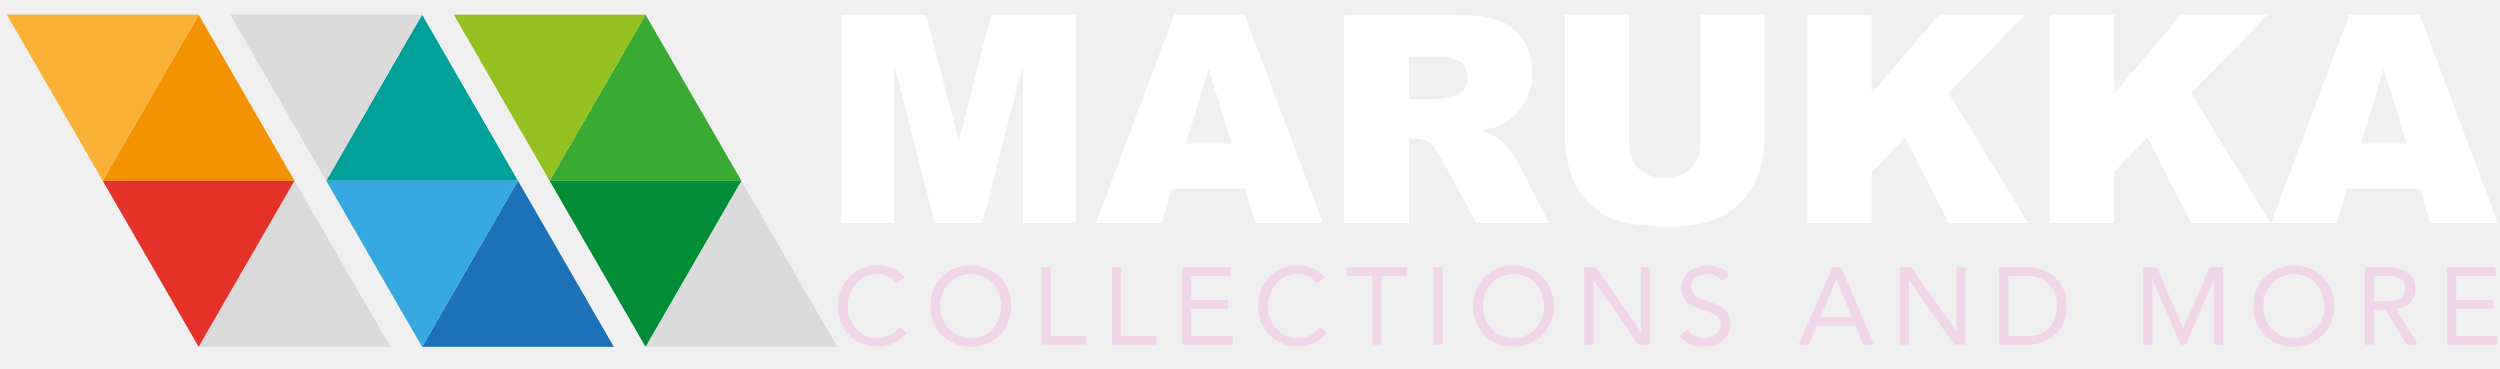
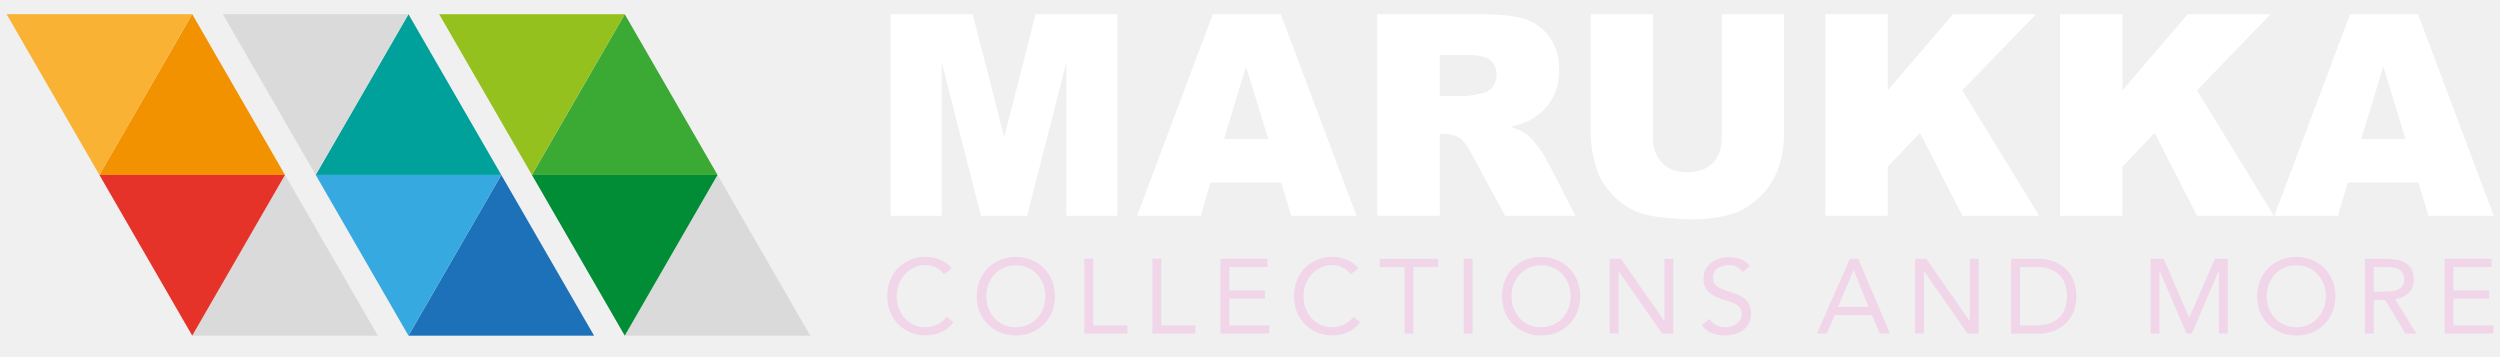
- <svg xmlns="http://www.w3.org/2000/svg" viewBox="0 0 412.34 60.72">
+ <svg xmlns="http://www.w3.org/2000/svg" viewBox="0 0 426.05 60.72">
  <path d="m32.76 2.42-15.82 27.39h31.63z" fill="#f39200" />
  <path d="m48.57 29.81-15.81 27.39h31.63z" fill="#dadada" />
  <path d="m16.94 29.81 15.82-27.39h-31.63z" fill="#f9b233" />
  <path d="m32.76 57.2 15.81-27.39h-31.63z" fill="#e6332a" />
  <path d="m69.61 2.42-15.81 27.39h31.63z" fill="#00a19a" />
  <path d="m85.43 29.81-15.82 27.39h31.63z" fill="#1d71b8" />
  <path d="m53.8 29.81 15.81-27.39h-31.63z" fill="#dadada" />
  <path d="m69.61 57.2 15.82-27.39h-31.63z" fill="#36a9e1" />
  <path d="m106.47 2.42-15.82 27.39h31.63z" fill="#3aaa35" />
  <path d="m122.28 29.81-15.81 27.39h31.62z" fill="#dadada" />
  <path d="m90.65 29.81 15.82-27.39h-31.63z" fill="#95c11f" />
  <path d="m106.47 57.2 15.81-27.39h-31.63z" fill="#008d36" />
-   <path d="m138.8 2.42h13.96l5.38 20.91 5.35-20.91h13.95v34.36h-8.7v-26.2l-6.7 26.2h-7.87l-6.69-26.2v26.2h-8.7v-34.36z" fill="#fff" />
-   <path d="m205.34 31.11h-12.05l-1.67 5.67h-10.84l12.91-34.36h11.58l12.91 34.36h-11.12zm-2.2-7.43-3.79-12.35-3.75 12.35h7.55z" fill="#fff" />
-   <path d="m221.7 36.78v-34.36h17.7c3.28 0 5.79.28 7.52.84s3.13 1.61 4.2 3.13 1.59 3.38 1.59 5.57c0 1.91-.41 3.55-1.22 4.93s-1.93 2.5-3.35 3.36c-.91.55-2.15 1-3.73 1.36 1.27.42 2.19.84 2.76 1.27.39.28.96.88 1.7 1.81s1.24 1.63 1.49 2.13l5.14 9.96h-12l-5.67-10.5c-.72-1.36-1.36-2.24-1.92-2.65-.77-.53-1.63-.8-2.6-.8h-.94v13.95h-10.66zm10.66-20.43h4.48c.48 0 1.42-.16 2.81-.47.7-.14 1.28-.5 1.72-1.08s.67-1.24.67-1.99c0-1.11-.35-1.96-1.05-2.55s-2.02-.89-3.96-.89h-4.66v6.98z" fill="#fff" />
-   <path d="m280.43 2.42h10.59v20.47c0 2.03-.32 3.95-.95 5.75s-1.62 3.38-2.98 4.73-2.77 2.3-4.25 2.85c-2.06.76-4.54 1.15-7.43 1.15-1.67 0-3.5-.12-5.47-.35-1.98-.23-3.63-.7-4.96-1.39s-2.54-1.68-3.64-2.96-1.86-2.6-2.26-3.96c-.66-2.19-.98-4.12-.98-5.81v-20.48h10.59v20.96c0 1.87.52 3.34 1.56 4.39s2.48 1.58 4.32 1.58 3.26-.52 4.3-1.56 1.56-2.51 1.56-4.41z" fill="#fff" />
-   <path d="m298.1 2.42h10.62v12.98l11.12-12.98h14.12l-12.54 12.97 13.1 21.39h-13.08l-7.24-14.13-5.49 5.75v8.38h-10.62v-34.36z" fill="#fff" />
-   <path d="m338.09 2.42h10.62v12.98l11.12-12.98h14.12l-12.54 12.97 13.1 21.39h-13.08l-7.24-14.13-5.49 5.75v8.38h-10.62v-34.36z" fill="#fff" />
-   <path d="m399.15 31.11h-12.05l-1.67 5.67h-10.84l12.91-34.36h11.58l12.91 34.36h-11.12zm-2.2-7.43-3.79-12.35-3.75 12.35h7.55z" fill="#fff" />
+   <path d="m151.8 2.42h13.96l5.38 20.91 5.35-20.91h13.95v34.36h-8.7v-26.2l-6.7 26.2h-7.87l-6.69-26.2v26.2h-8.7v-34.36z" fill="#fff" />
+   <path d="m218.34 31.11h-12.05l-1.67 5.67h-10.84l12.91-34.36h11.58l12.91 34.36h-11.12zm-2.2-7.43-3.79-12.35-3.75 12.35h7.55z" fill="#fff" />
+   <path d="m234.7 36.78v-34.36h17.7c3.28 0 5.79.28 7.52.84s3.13 1.61 4.2 3.13 1.59 3.38 1.59 5.57c0 1.91-.41 3.55-1.22 4.93s-1.93 2.5-3.35 3.36c-.91.55-2.15 1-3.73 1.36 1.27.42 2.19.84 2.76 1.27.39.28.96.88 1.7 1.81s1.24 1.63 1.49 2.13l5.14 9.96h-12l-5.67-10.5c-.72-1.36-1.36-2.24-1.92-2.65-.77-.53-1.63-.8-2.6-.8h-.94v13.95h-10.66zm10.66-20.43h4.48c.48 0 1.42-.16 2.81-.47.7-.14 1.28-.5 1.72-1.08s.67-1.24.67-1.99c0-1.11-.35-1.96-1.05-2.55s-2.02-.89-3.96-.89h-4.66v6.98z" fill="#fff" />
+   <path d="m293.43 2.42h10.59v20.47c0 2.03-.32 3.95-.95 5.75s-1.62 3.38-2.98 4.73-2.77 2.3-4.25 2.85c-2.06.76-4.54 1.15-7.43 1.15-1.67 0-3.5-.12-5.47-.35-1.98-.23-3.63-.7-4.96-1.39s-2.54-1.68-3.64-2.96-1.86-2.6-2.26-3.96c-.66-2.19-.98-4.12-.98-5.81v-20.48h10.59v20.96c0 1.87.52 3.34 1.56 4.39s2.48 1.58 4.32 1.58 3.26-.52 4.3-1.56 1.56-2.51 1.56-4.41z" fill="#fff" />
+   <path d="m311.1 2.42h10.62v12.98l11.12-12.98h14.12l-12.54 12.97 13.1 21.39h-13.08l-7.24-14.13-5.49 5.75v8.38h-10.62v-34.36z" fill="#fff" />
+   <path d="m351.09 2.42h10.62v12.98l11.12-12.98h14.12l-12.54 12.97 13.1 21.39h-13.08l-7.24-14.13-5.49 5.75v8.38h-10.62v-34.36z" fill="#fff" />
+   <path d="m412.15 31.11h-12.05l-1.67 5.67h-10.84l12.91-34.36h11.58l12.91 34.36h-11.12zm-2.2-7.43-3.79-12.35-3.75 12.35h7.55z" fill="#fff" />
  <g fill="#f1d6e9">
-     <path d="m147.86 46.73c-.38-.52-.86-.9-1.42-1.16s-1.15-.39-1.76-.39c-.71 0-1.36.14-1.95.43s-1.11.67-1.54 1.16-.77 1.05-1.01 1.69-.36 1.31-.36 2.01c0 .74.12 1.44.36 2.08s.57 1.2 1 1.67.94.85 1.53 1.12c.59.28 1.25.41 1.97.41.78 0 1.48-.15 2.09-.46s1.15-.75 1.6-1.32l1.13.95c-.58.77-1.27 1.33-2.08 1.69s-1.73.54-2.74.54c-.91 0-1.76-.17-2.56-.5-.79-.34-1.48-.8-2.06-1.4-.58-.59-1.04-1.3-1.37-2.11s-.49-1.71-.49-2.68.16-1.81.48-2.63.76-1.52 1.34-2.12 1.26-1.07 2.05-1.42 1.66-.52 2.61-.52c.86 0 1.69.16 2.49.47s1.47.82 2.01 1.53l-1.31.95z" />
-     <path d="m160.12 57.17c-.97 0-1.86-.17-2.67-.5-.81-.34-1.51-.8-2.11-1.4-.59-.59-1.06-1.3-1.39-2.12s-.49-1.71-.49-2.67.16-1.85.49-2.67.79-1.53 1.39-2.12c.59-.59 1.3-1.06 2.11-1.4s1.7-.5 2.67-.5 1.86.17 2.67.5c.81.34 1.51.8 2.11 1.4s1.06 1.3 1.39 2.12.5 1.71.5 2.67-.17 1.85-.5 2.67-.79 1.53-1.39 2.12-1.3 1.06-2.11 1.4-1.7.5-2.67.5zm0-1.4c.74 0 1.42-.14 2.04-.41.62-.28 1.15-.65 1.59-1.13s.79-1.04 1.03-1.68c.25-.64.37-1.33.37-2.06s-.12-1.42-.37-2.06-.59-1.2-1.03-1.68-.98-.86-1.59-1.13c-.62-.28-1.3-.41-2.04-.41s-1.42.14-2.04.41c-.62.28-1.15.65-1.59 1.13s-.79 1.04-1.04 1.68-.37 1.33-.37 2.06.12 1.42.37 2.06.59 1.2 1.04 1.68c.44.48.97.86 1.59 1.13.62.28 1.3.41 2.04.41z" />
-     <path d="m171.8 44.1h1.51v11.34h5.83v1.4h-7.34z" />
-     <path d="m183.39 44.1h1.51v11.34h5.83v1.4h-7.34z" />
-     <path d="m194.99 44.1h8.01v1.4h-6.5v4h6.07v1.4h-6.07v4.54h6.82v1.4h-8.33z" />
-     <path d="m217.18 46.73c-.38-.52-.86-.9-1.42-1.16s-1.15-.39-1.76-.39c-.71 0-1.36.14-1.95.43s-1.11.67-1.54 1.16-.77 1.05-1.01 1.69-.36 1.31-.36 2.01c0 .74.12 1.44.36 2.08s.57 1.2 1 1.67.94.85 1.53 1.12c.59.28 1.25.41 1.97.41.78 0 1.48-.15 2.09-.46s1.15-.75 1.6-1.32l1.13.95c-.58.77-1.27 1.33-2.08 1.69s-1.73.54-2.74.54c-.91 0-1.76-.17-2.56-.5-.79-.34-1.48-.8-2.06-1.4-.58-.59-1.04-1.3-1.37-2.11s-.49-1.71-.49-2.68.16-1.81.48-2.63.76-1.52 1.34-2.12 1.26-1.07 2.05-1.42 1.66-.52 2.61-.52c.86 0 1.69.16 2.49.47s1.47.82 2.01 1.53l-1.31.95z" />
-     <path d="m232.07 45.51h-4.21v11.34h-1.51v-11.34h-4.21v-1.4h9.94v1.4z" />
-     <path d="m236.44 44.1h1.51v12.74h-1.51z" />
-     <path d="m249.63 57.17c-.97 0-1.86-.17-2.67-.5-.81-.34-1.51-.8-2.11-1.4-.59-.59-1.06-1.3-1.39-2.12s-.5-1.71-.5-2.67.17-1.85.5-2.67.79-1.53 1.39-2.12c.59-.59 1.3-1.06 2.11-1.4s1.7-.5 2.67-.5 1.86.17 2.67.5c.81.34 1.51.8 2.11 1.4.59.59 1.06 1.3 1.39 2.12s.5 1.71.5 2.67-.17 1.85-.5 2.67-.79 1.53-1.39 2.12c-.59.59-1.3 1.06-2.11 1.4s-1.7.5-2.67.5zm0-1.4c.74 0 1.42-.14 2.04-.41.62-.28 1.15-.65 1.59-1.13s.79-1.04 1.04-1.68.37-1.33.37-2.06-.12-1.42-.37-2.06-.59-1.2-1.04-1.68c-.44-.48-.97-.86-1.59-1.13-.62-.28-1.3-.41-2.04-.41s-1.42.14-2.04.41c-.62.28-1.15.65-1.59 1.13s-.79 1.04-1.04 1.68-.37 1.33-.37 2.06.12 1.42.37 2.06.59 1.2 1.04 1.68c.44.48.97.86 1.59 1.13.62.28 1.3.41 2.04.41z" />
-     <path d="m261.32 44.1h1.91l7.38 10.58h.04v-10.58h1.51v12.74h-1.91l-7.38-10.58h-.04v10.58h-1.51z" />
-     <path d="m283.96 46.35c-.25-.41-.59-.7-1.01-.89s-.86-.28-1.31-.28c-.34 0-.67.04-.99.13-.32.08-.62.21-.87.38-.26.17-.47.39-.62.67-.16.28-.23.6-.23.97 0 .29.04.54.13.77.09.22.24.42.44.6s.48.35.83.5c.35.16.77.31 1.28.47.49.16.97.32 1.43.5s.87.41 1.22.68c.35.28.64.62.85 1.04.21.41.31.93.31 1.56s-.13 1.19-.38 1.66-.58.85-1 1.16-.89.53-1.43.68-1.1.23-1.67.23c-.37 0-.74-.03-1.12-.1-.37-.07-.73-.17-1.07-.31s-.66-.32-.96-.54-.56-.5-.77-.82l1.3-1.06c.28.47.66.82 1.15 1.06s1.01.36 1.57.36c.32 0 .65-.05.98-.14.33-.1.63-.24.89-.42.26-.19.48-.42.65-.69s.25-.59.25-.95c0-.4-.07-.72-.2-.96-.13-.25-.34-.46-.61-.64-.28-.18-.62-.34-1.04-.49s-.91-.31-1.48-.5c-.46-.14-.88-.31-1.26-.49s-.72-.41-1-.68-.5-.59-.67-.97-.24-.83-.24-1.36c0-.61.12-1.15.36-1.6s.56-.84.97-1.14c.41-.31.87-.54 1.39-.69.52-.16 1.06-.23 1.62-.23.72 0 1.38.11 1.97.33s1.12.61 1.59 1.16l-1.24 1.08z" />
-     <path d="m302.25 44.1h1.42l5.42 12.74h-1.76l-1.3-3.13h-6.37l-1.31 3.13h-1.71l5.62-12.74zm.68 1.95h-.04l-2.65 6.26h5.2l-2.52-6.26z" />
-     <path d="m313.37 44.1h1.91l7.38 10.58h.04v-10.58h1.51v12.74h-1.91l-7.38-10.58h-.04v10.58h-1.51z" />
-     <path d="m329.73 44.1h4.9c.42 0 .86.05 1.33.14.47.1.93.25 1.39.46s.91.48 1.33.82.8.74 1.12 1.21.58 1.02.77 1.64.29 1.32.29 2.1-.1 1.48-.29 2.1-.45 1.16-.77 1.64c-.32.47-.7.88-1.12 1.22s-.87.61-1.33.82-.93.36-1.39.46c-.47.1-.91.14-1.33.14h-4.9v-12.74zm1.52 11.34h2.88c.73 0 1.41-.1 2.03-.29s1.16-.49 1.62-.89.82-.92 1.08-1.54.4-1.37.4-2.25-.13-1.63-.4-2.25c-.26-.62-.62-1.14-1.08-1.54s-1-.7-1.62-.89-1.3-.29-2.03-.29h-2.88z" />
-     <path d="m353.49 44.1h2.25l4.32 9.99h.04l4.36-9.99h2.2v12.74h-1.51v-10.69h-.04l-4.57 10.69h-.92l-4.57-10.69h-.04v10.69h-1.51v-12.74z" />
-     <path d="m378.33 57.17c-.97 0-1.86-.17-2.67-.5-.81-.34-1.51-.8-2.11-1.4-.59-.59-1.06-1.3-1.39-2.12s-.5-1.71-.5-2.67.17-1.85.5-2.67.79-1.53 1.39-2.12c.59-.59 1.3-1.06 2.11-1.4s1.7-.5 2.67-.5 1.86.17 2.67.5c.81.34 1.51.8 2.11 1.4.59.59 1.06 1.3 1.39 2.12s.5 1.71.5 2.67-.17 1.85-.5 2.67-.79 1.53-1.39 2.12c-.59.59-1.3 1.06-2.11 1.4s-1.7.5-2.67.5zm0-1.4c.74 0 1.42-.14 2.04-.41.62-.28 1.15-.65 1.59-1.13s.79-1.04 1.04-1.68.37-1.33.37-2.06-.12-1.42-.37-2.06-.59-1.2-1.04-1.68c-.44-.48-.97-.86-1.59-1.13-.62-.28-1.3-.41-2.04-.41s-1.42.14-2.04.41c-.62.28-1.15.65-1.59 1.13s-.79 1.04-1.04 1.68-.37 1.33-.37 2.06.12 1.42.37 2.06.59 1.2 1.04 1.68c.44.48.97.86 1.59 1.13.62.28 1.3.41 2.04.41z" />
-     <path d="m390.02 44.1h3.26c.61 0 1.22.04 1.83.11s1.15.23 1.63.47.87.59 1.17 1.05.45 1.09.45 1.88c0 .94-.28 1.69-.85 2.27-.56.58-1.34.94-2.34 1.1l3.62 5.87h-1.85l-3.46-5.72h-1.94v5.72h-1.51v-12.74zm1.51 5.62h1.35c.42 0 .85-.01 1.3-.04.45-.02.86-.1 1.24-.23s.69-.34.94-.62.37-.69.37-1.21c0-.46-.09-.82-.27-1.1s-.42-.49-.71-.64-.62-.25-.99-.3-.74-.07-1.11-.07h-2.12z" />
-     <path d="m403.61 44.1h8.01v1.4h-6.5v4h6.07v1.4h-6.07v4.54h6.82v1.4h-8.33z" />
+     <path d="m160.86 46.73c-.38-.52-.86-.9-1.42-1.16s-1.15-.39-1.76-.39c-.71 0-1.36.14-1.95.43s-1.11.67-1.54 1.16-.77 1.05-1.01 1.69-.36 1.31-.36 2.01c0 .74.12 1.44.36 2.08s.57 1.2 1 1.67.94.85 1.53 1.12c.59.28 1.25.41 1.97.41.78 0 1.48-.15 2.09-.46s1.15-.75 1.6-1.32l1.13.95c-.58.77-1.27 1.33-2.08 1.69s-1.73.54-2.74.54c-.91 0-1.76-.17-2.56-.5-.79-.34-1.48-.8-2.06-1.4-.58-.59-1.04-1.3-1.37-2.11s-.49-1.71-.49-2.68.16-1.81.48-2.63.76-1.52 1.34-2.12 1.26-1.07 2.05-1.42 1.66-.52 2.61-.52c.86 0 1.69.16 2.49.47s1.47.82 2.01 1.53l-1.31.95z" />
+     <path d="m173.12 57.17c-.97 0-1.86-.17-2.67-.5-.81-.34-1.51-.8-2.11-1.4-.59-.59-1.06-1.3-1.39-2.12s-.49-1.71-.49-2.67.16-1.85.49-2.67.79-1.53 1.39-2.12c.59-.59 1.3-1.06 2.11-1.4s1.7-.5 2.67-.5 1.86.17 2.67.5c.81.34 1.51.8 2.11 1.4s1.06 1.3 1.39 2.12.5 1.71.5 2.67-.17 1.85-.5 2.67-.79 1.53-1.39 2.12-1.3 1.06-2.11 1.4-1.7.5-2.67.5zm0-1.4c.74 0 1.42-.14 2.04-.41.62-.28 1.15-.65 1.59-1.13s.79-1.04 1.03-1.68c.25-.64.37-1.33.37-2.06s-.12-1.42-.37-2.06-.59-1.2-1.03-1.68-.98-.86-1.59-1.13c-.62-.28-1.3-.41-2.04-.41s-1.42.14-2.04.41c-.62.28-1.15.65-1.59 1.13s-.79 1.04-1.04 1.68-.37 1.33-.37 2.06.12 1.42.37 2.06.59 1.2 1.04 1.68c.44.48.97.86 1.59 1.13.62.28 1.3.41 2.04.41z" />
+     <path d="m184.8 44.1h1.51v11.34h5.83v1.4h-7.34z" />
+     <path d="m196.39 44.1h1.51v11.34h5.83v1.4h-7.34z" />
+     <path d="m207.99 44.1h8.01v1.4h-6.5v4h6.07v1.4h-6.07v4.54h6.82v1.4h-8.33z" />
+     <path d="m230.18 46.73c-.38-.52-.86-.9-1.42-1.16s-1.15-.39-1.76-.39c-.71 0-1.36.14-1.95.43s-1.11.67-1.54 1.16-.77 1.05-1.01 1.69-.36 1.31-.36 2.01c0 .74.12 1.44.36 2.08s.57 1.2 1 1.67.94.85 1.53 1.12c.59.28 1.25.41 1.97.41.78 0 1.48-.15 2.09-.46s1.15-.75 1.6-1.32l1.13.95c-.58.77-1.27 1.33-2.08 1.69s-1.73.54-2.74.54c-.91 0-1.76-.17-2.56-.5-.79-.34-1.48-.8-2.06-1.4-.58-.59-1.04-1.3-1.37-2.11s-.49-1.71-.49-2.68.16-1.81.48-2.63.76-1.52 1.34-2.12 1.26-1.07 2.05-1.42 1.66-.52 2.61-.52c.86 0 1.69.16 2.49.47s1.47.82 2.01 1.53l-1.31.95z" />
+     <path d="m245.07 45.51h-4.21v11.34h-1.51v-11.34h-4.21v-1.4h9.94v1.4z" />
+     <path d="m249.44 44.1h1.51v12.74h-1.51z" />
+     <path d="m262.63 57.17c-.97 0-1.86-.17-2.67-.5-.81-.34-1.51-.8-2.11-1.4-.59-.59-1.06-1.3-1.39-2.12s-.5-1.71-.5-2.67.17-1.85.5-2.67.79-1.53 1.39-2.12c.59-.59 1.3-1.06 2.11-1.4s1.7-.5 2.67-.5 1.86.17 2.67.5c.81.34 1.51.8 2.11 1.4.59.59 1.06 1.3 1.39 2.12s.5 1.71.5 2.67-.17 1.85-.5 2.67-.79 1.53-1.39 2.12c-.59.59-1.3 1.06-2.11 1.4s-1.7.5-2.67.5zm0-1.4c.74 0 1.42-.14 2.04-.41.62-.28 1.15-.65 1.59-1.13s.79-1.04 1.04-1.68.37-1.33.37-2.06-.12-1.42-.37-2.06-.59-1.2-1.04-1.68c-.44-.48-.97-.86-1.59-1.13-.62-.28-1.3-.41-2.04-.41s-1.42.14-2.04.41c-.62.28-1.15.65-1.59 1.13s-.79 1.04-1.04 1.68-.37 1.33-.37 2.06.12 1.42.37 2.06.59 1.2 1.04 1.68c.44.48.97.86 1.59 1.13.62.28 1.3.41 2.04.41z" />
+     <path d="m274.32 44.1h1.91l7.38 10.58h.04v-10.58h1.51v12.74h-1.91l-7.38-10.58h-.04v10.58h-1.51z" />
+     <path d="m296.96 46.35c-.25-.41-.59-.7-1.01-.89s-.86-.28-1.31-.28c-.34 0-.67.04-.99.13-.32.08-.62.21-.87.38-.26.17-.47.39-.62.67-.16.28-.23.6-.23.97 0 .29.04.54.13.77.09.22.24.42.44.6s.48.35.83.5c.35.16.77.31 1.28.47.49.16.97.32 1.43.5s.87.41 1.22.68c.35.28.64.62.85 1.04.21.41.31.93.31 1.56s-.13 1.19-.38 1.66-.58.85-1 1.16-.89.53-1.43.68-1.1.23-1.67.23c-.37 0-.74-.03-1.12-.1-.37-.07-.73-.17-1.07-.31s-.66-.32-.96-.54-.56-.5-.77-.82l1.3-1.06c.28.47.66.82 1.15 1.06s1.01.36 1.57.36c.32 0 .65-.05.98-.14.33-.1.63-.24.89-.42.26-.19.48-.42.65-.69s.25-.59.25-.95c0-.4-.07-.72-.2-.96-.13-.25-.34-.46-.61-.64-.28-.18-.62-.34-1.04-.49s-.91-.31-1.48-.5c-.46-.14-.88-.31-1.26-.49s-.72-.41-1-.68-.5-.59-.67-.97-.24-.83-.24-1.36c0-.61.12-1.15.36-1.6s.56-.84.97-1.14c.41-.31.87-.54 1.39-.69.52-.16 1.06-.23 1.62-.23.72 0 1.38.11 1.97.33s1.12.61 1.59 1.16l-1.24 1.08z" />
+     <path d="m315.25 44.1h1.42l5.42 12.74h-1.76l-1.3-3.13h-6.37l-1.31 3.13h-1.71l5.62-12.74zm.68 1.95h-.04l-2.65 6.26h5.2l-2.52-6.26z" />
+     <path d="m326.37 44.1h1.91l7.38 10.58h.04v-10.58h1.51v12.74h-1.91l-7.38-10.58h-.04v10.58h-1.51z" />
+     <path d="m342.73 44.1h4.9c.42 0 .86.05 1.33.14.47.1.93.25 1.39.46s.91.48 1.33.82.8.74 1.12 1.21.58 1.02.77 1.64.29 1.32.29 2.1-.1 1.48-.29 2.1-.45 1.16-.77 1.64c-.32.47-.7.88-1.12 1.22s-.87.61-1.33.82-.93.36-1.39.46c-.47.1-.91.14-1.33.14h-4.9v-12.74zm1.52 11.34h2.88c.73 0 1.41-.1 2.03-.29s1.16-.49 1.62-.89.82-.92 1.08-1.54.4-1.37.4-2.25-.13-1.63-.4-2.25c-.26-.62-.62-1.14-1.08-1.54s-1-.7-1.62-.89-1.3-.29-2.03-.29h-2.88z" />
+     <path d="m366.49 44.1h2.25l4.32 9.99h.04l4.36-9.99h2.2v12.74h-1.51v-10.69h-.04l-4.57 10.69h-.92l-4.57-10.69h-.04v10.69h-1.51v-12.74z" />
+     <path d="m391.33 57.17c-.97 0-1.86-.17-2.67-.5-.81-.34-1.51-.8-2.11-1.4-.59-.59-1.06-1.3-1.39-2.12s-.5-1.71-.5-2.67.17-1.85.5-2.67.79-1.53 1.39-2.12c.59-.59 1.3-1.06 2.11-1.4s1.7-.5 2.67-.5 1.86.17 2.67.5c.81.34 1.51.8 2.11 1.4.59.59 1.06 1.3 1.39 2.12s.5 1.71.5 2.67-.17 1.85-.5 2.67-.79 1.53-1.39 2.12c-.59.59-1.3 1.06-2.11 1.4s-1.7.5-2.67.5zm0-1.4c.74 0 1.42-.14 2.04-.41.62-.28 1.15-.65 1.59-1.13s.79-1.04 1.04-1.68.37-1.33.37-2.06-.12-1.42-.37-2.06-.59-1.2-1.04-1.68c-.44-.48-.97-.86-1.59-1.13-.62-.28-1.3-.41-2.04-.41s-1.42.14-2.04.41c-.62.28-1.15.65-1.59 1.13s-.79 1.04-1.04 1.68-.37 1.33-.37 2.06.12 1.42.37 2.06.59 1.2 1.04 1.68c.44.48.97.86 1.59 1.13.62.28 1.3.41 2.04.41z" />
+     <path d="m403.02 44.1h3.26c.61 0 1.22.04 1.83.11s1.15.23 1.63.47.87.59 1.17 1.05.45 1.09.45 1.88c0 .94-.28 1.69-.85 2.27-.56.58-1.34.94-2.34 1.1l3.62 5.87h-1.85l-3.46-5.72h-1.94v5.72h-1.51v-12.74zm1.51 5.62h1.35c.42 0 .85-.01 1.3-.04.45-.02.86-.1 1.24-.23s.69-.34.94-.62.37-.69.37-1.21c0-.46-.09-.82-.27-1.1s-.42-.49-.71-.64-.62-.25-.99-.3-.74-.07-1.11-.07h-2.12z" />
+     <path d="m416.61 44.1h8.01v1.4h-6.5v4h6.07v1.4h-6.07v4.54h6.82v1.4h-8.33z" />
  </g>
</svg>
